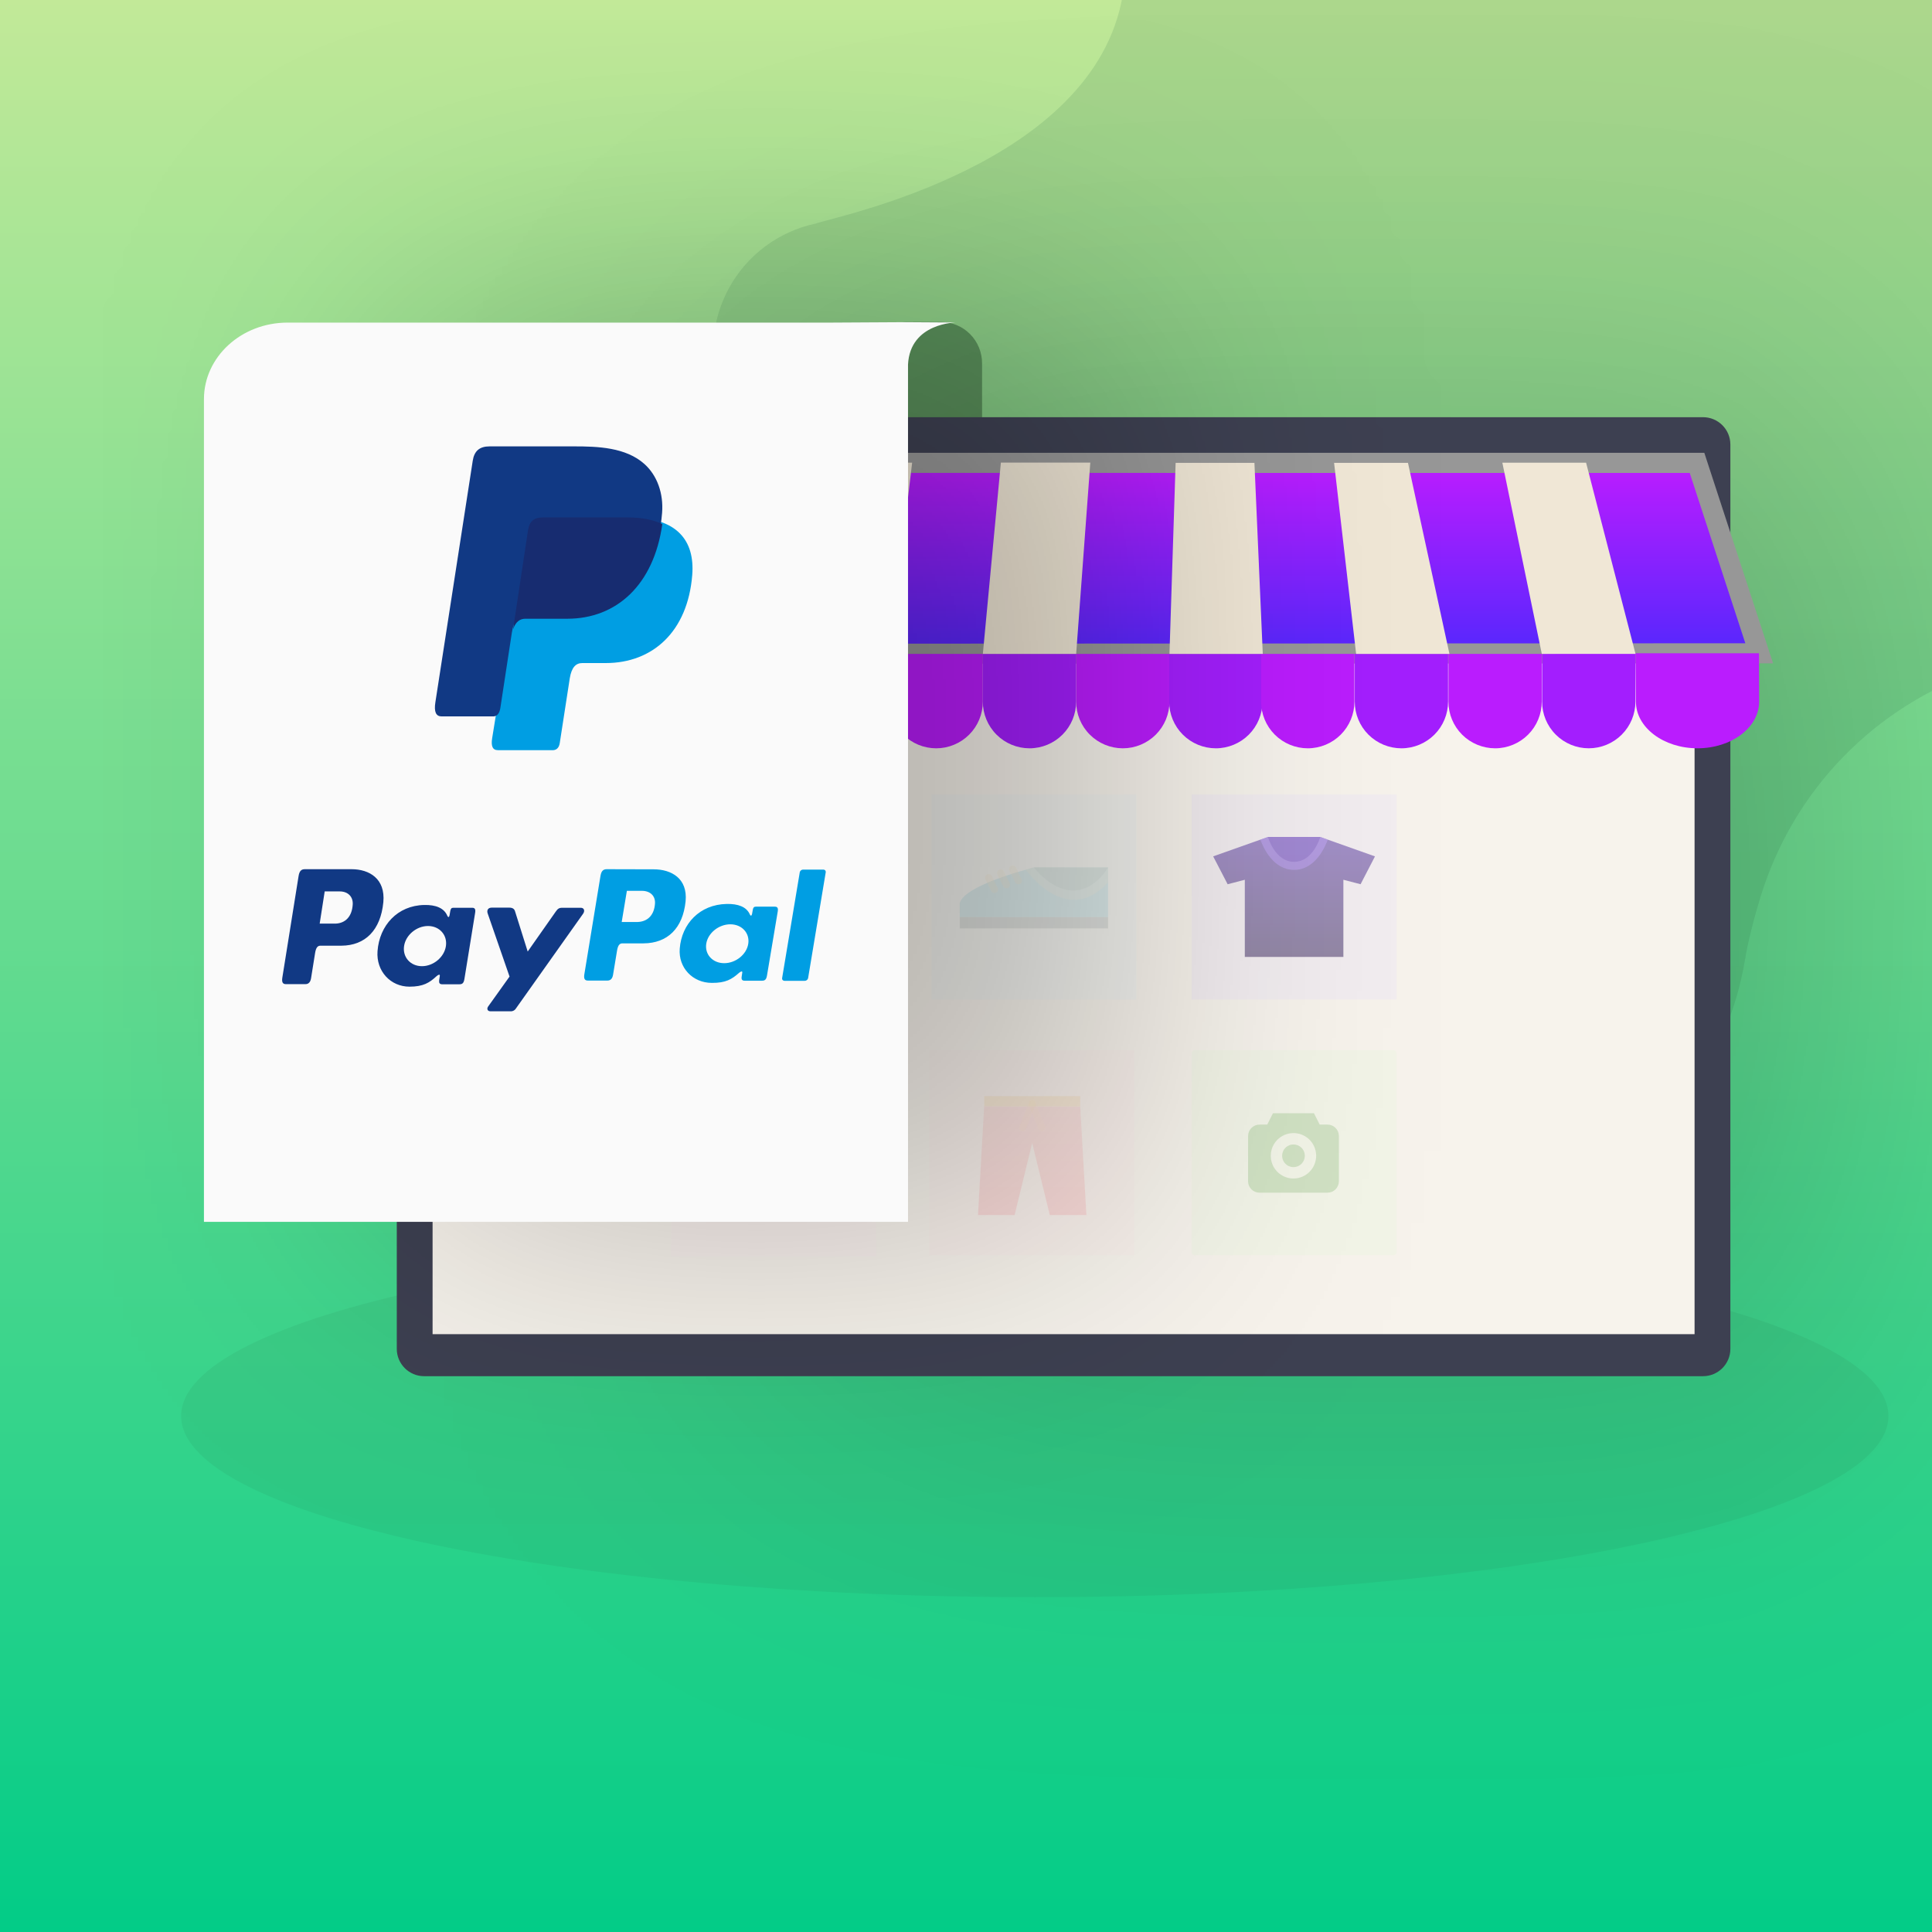
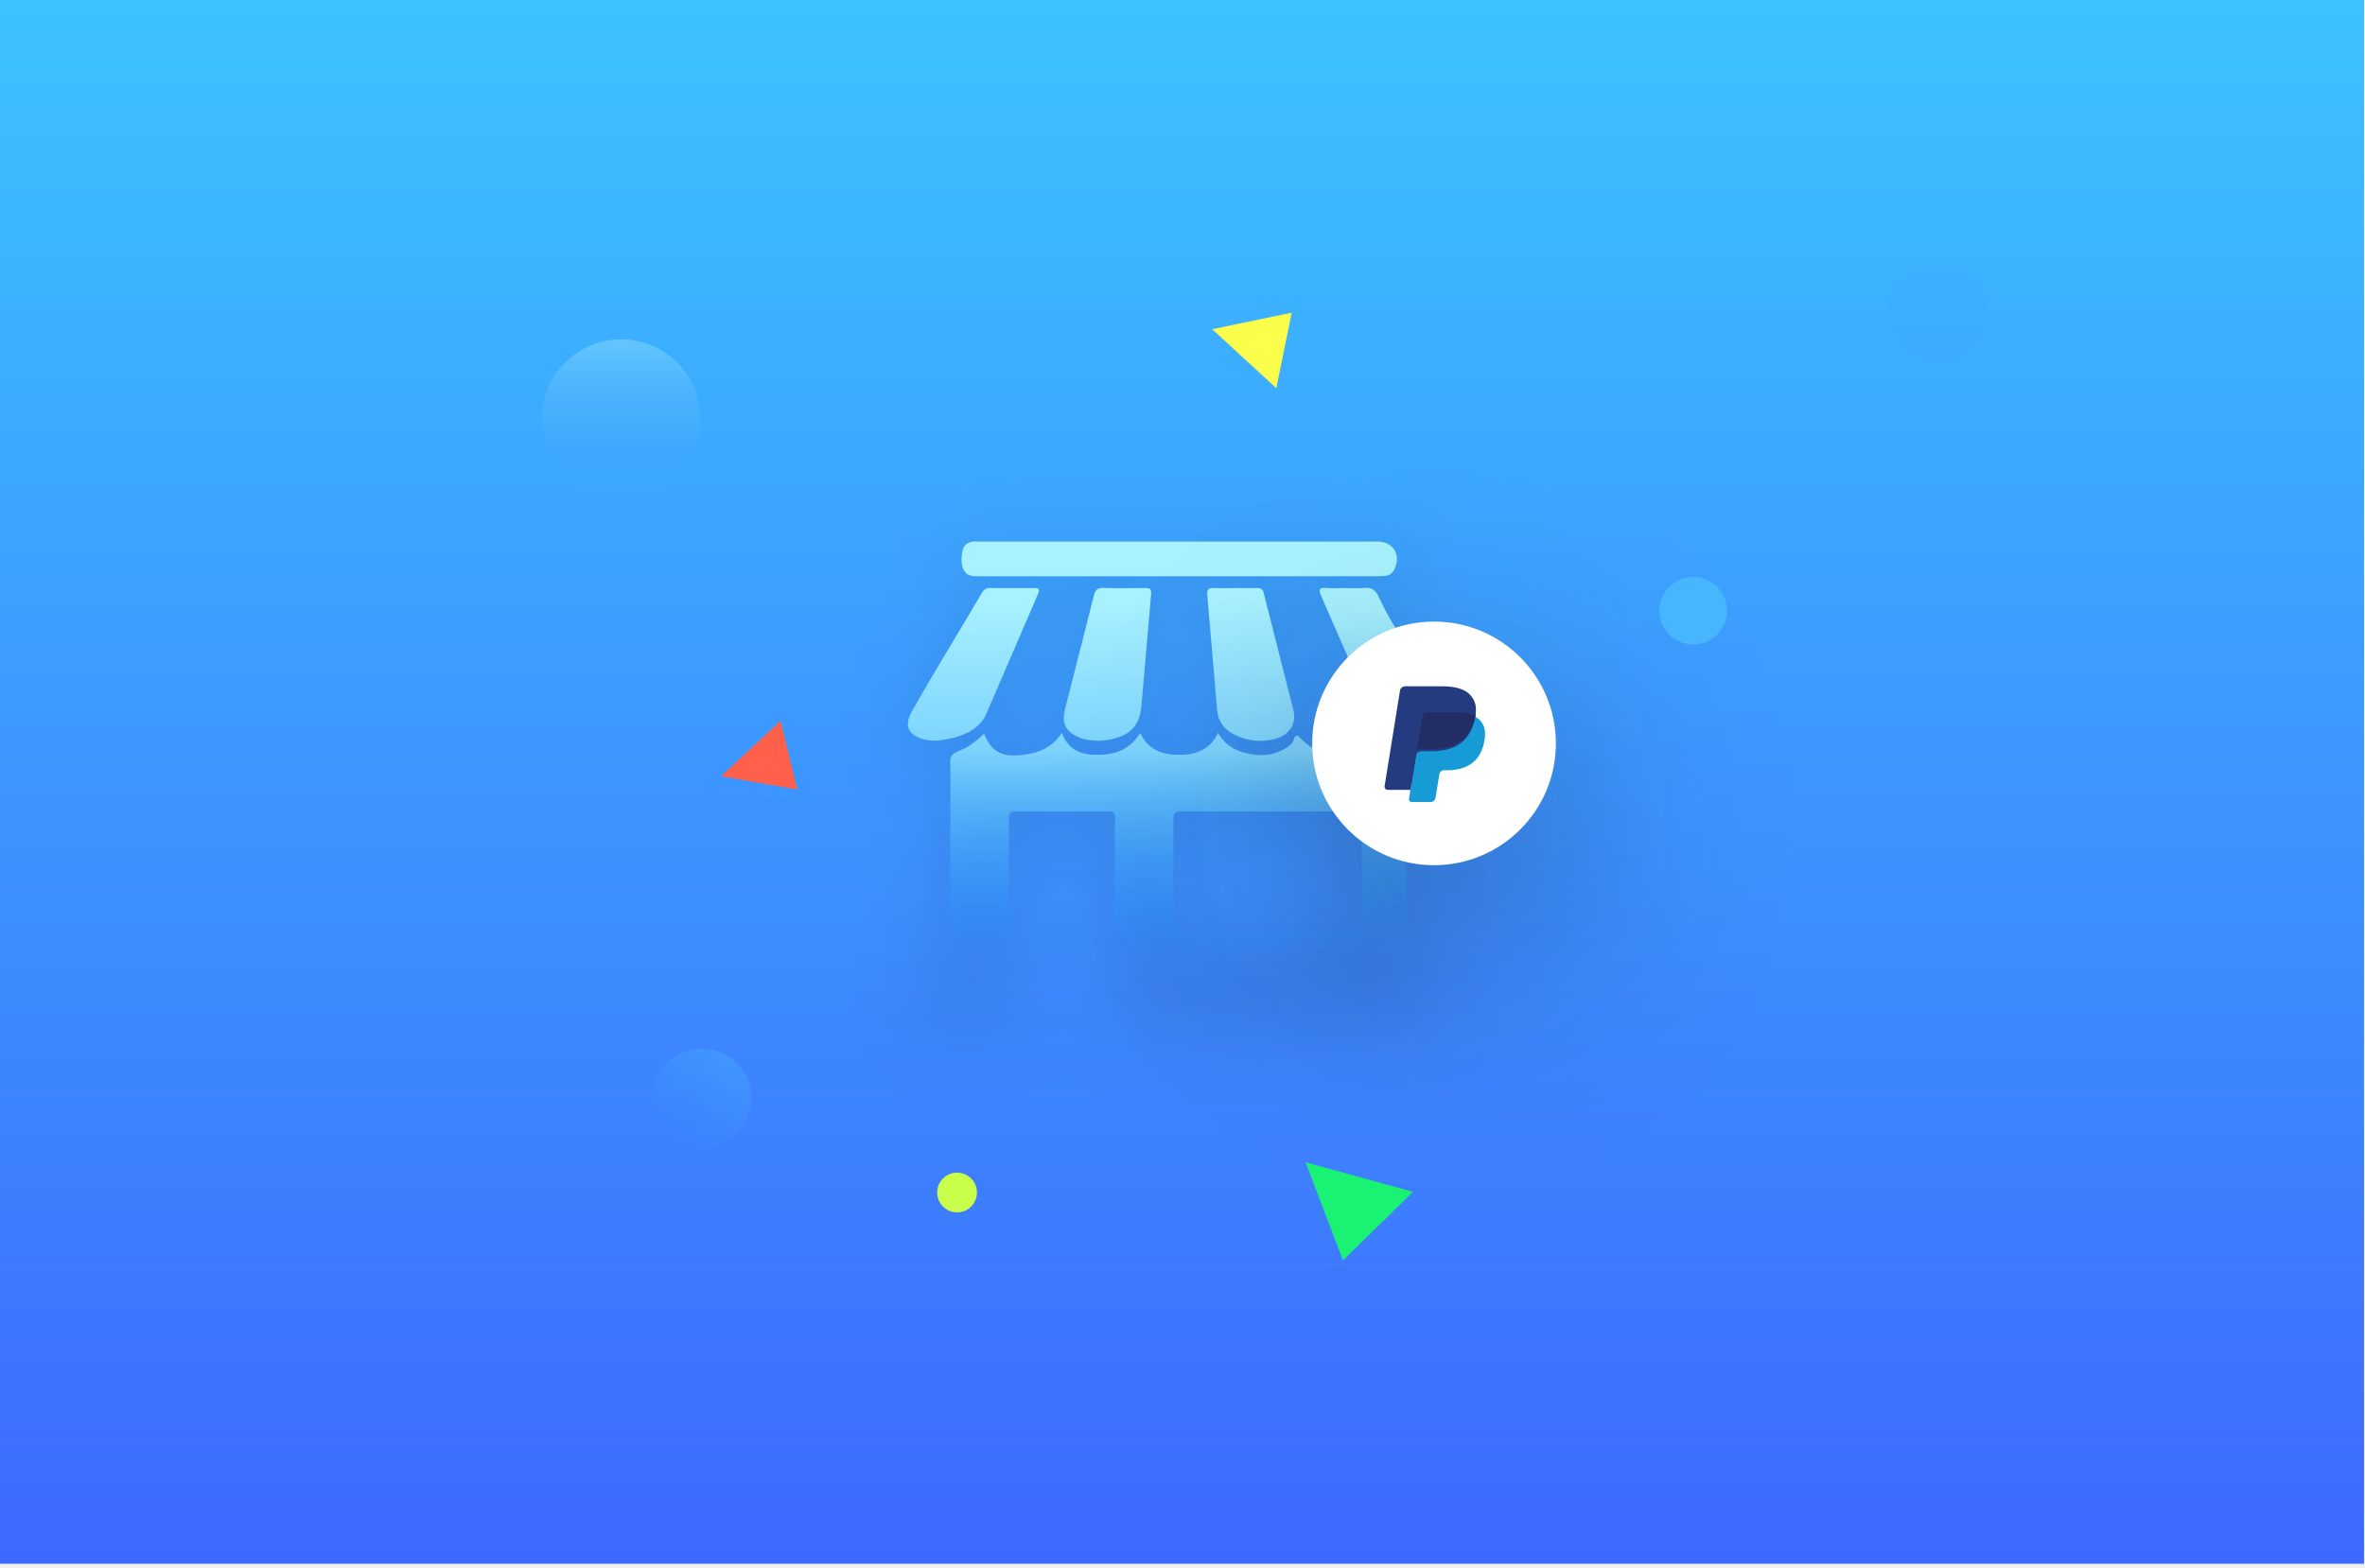
- <svg xmlns="http://www.w3.org/2000/svg" width="96" height="96" viewBox="0 0 96 96" fill="none">
-   <g clip-path="url(#clip0)">
-     <rect width="96" height="96" fill="url(#paint0_linear)" />
-     <path opacity="0.14" d="M35.893 19.774C35.547 18.905 35.394 17.971 35.446 17.037C35.498 16.103 35.754 15.191 36.195 14.366C36.636 13.541 37.252 12.822 38 12.26C38.748 11.698 39.609 11.306 40.524 11.111C41.579 10.738 54.34 8.193 55.785 -0.222C56.155 -2.15 56.976 -3.962 58.181 -5.511C59.387 -7.06 60.941 -8.302 62.718 -9.135C64.496 -9.967 66.445 -10.368 68.406 -10.303C70.368 -10.238 72.286 -9.71 74.004 -8.761L80.565 -5.635C83.699 -4.064 87.239 -3.492 90.709 -3.995L100.893 -5.473C101.55 -5.606 102.214 -5.703 102.881 -5.762L102.906 -5.766L102.906 -5.764C110.724 -6.452 118.393 -2.002 121.445 5.664C125.171 15.024 120.604 25.633 111.244 29.358C110.329 29.723 109.385 30.013 108.424 30.226L98.84 33.173C96.252 33.969 93.89 35.367 91.946 37.252C90.003 39.136 88.533 41.455 87.658 44.017C87.181 45.411 86.74 47.307 86.722 47.642C86.722 47.644 86.715 47.647 86.712 47.65C86.288 50.294 85.184 52.782 83.509 54.871C81.834 56.96 79.645 58.578 77.157 59.568C69.217 62.729 60.218 58.854 57.057 50.914C57.014 50.805 51.273 34.664 51.273 34.664C51.264 34.641 51.256 34.617 51.247 34.594C49.832 30.756 47.082 27.557 43.5 25.582L38.961 23.13C37.562 22.424 36.471 21.23 35.893 19.774V19.774Z" fill="#226345" />
-     <path opacity="0.09" d="M51.418 79.364C74.844 79.364 93.835 75.333 93.835 70.36C93.835 65.387 74.844 61.355 51.418 61.355C27.991 61.355 9 65.387 9 70.36C9 75.333 27.991 79.364 51.418 79.364Z" fill="#226345" />
-     <path d="M46.762 16C47.302 16 47.821 16.216 48.203 16.602C48.585 16.987 48.799 17.509 48.799 18.054V22.268H42.708V18.38C42.708 17.749 42.957 17.143 43.4 16.697C43.842 16.251 44.443 16 45.069 16H46.762Z" fill="#5C945D" />
-     <g filter="url(#filter0_d)">
-       <path d="M84.622 20.73H21.075C20.325 20.73 19.716 21.338 19.716 22.088V67.024C19.716 67.774 20.325 68.382 21.075 68.382H84.622C85.372 68.382 85.981 67.774 85.981 67.024V22.088C85.981 21.338 85.372 20.73 84.622 20.73Z" fill="#3D4051" />
-     </g>
-     <path d="M84.202 23.27H21.495V66.294H84.202V23.27Z" fill="#F7F3EC" />
-     <path d="M28.961 22.998L23.521 32.492L87.414 32.463L84.324 23.001L28.961 22.998Z" fill="url(#paint1_linear)" stroke="#979797" />
-     <path d="M27.97 37.183C27.666 37.183 27.364 37.123 27.083 37.006C26.802 36.89 26.546 36.719 26.331 36.504C26.116 36.288 25.945 36.033 25.828 35.751C25.712 35.47 25.652 35.169 25.652 34.864V32.492H30.288V34.864C30.288 35.169 30.229 35.47 30.112 35.751C29.995 36.033 29.825 36.288 29.61 36.503C29.394 36.719 29.139 36.889 28.858 37.006C28.576 37.123 28.275 37.182 27.97 37.183V37.183Z" fill="#BA1CFE" />
-     <path d="M32.607 37.183C31.992 37.182 31.402 36.938 30.968 36.504C30.533 36.069 30.289 35.479 30.289 34.864V32.492H34.926V34.864C34.926 35.169 34.866 35.47 34.749 35.751C34.633 36.033 34.462 36.288 34.247 36.504C34.031 36.719 33.776 36.89 33.494 37.006C33.213 37.123 32.911 37.183 32.607 37.183V37.183Z" fill="#A31EFE" />
-     <path d="M23.383 37.183C22.768 37.182 22.178 36.938 21.744 36.504C21.309 36.069 21.064 35.479 21.064 34.864V32.492H25.702V34.864C25.702 35.169 25.642 35.47 25.525 35.751C25.409 36.033 25.238 36.288 25.023 36.504C24.807 36.719 24.552 36.89 24.27 37.006C23.989 37.123 23.687 37.183 23.383 37.183V37.183Z" fill="#A31EFE" />
-     <path d="M18.449 37.183C16.992 37.183 15.81 36.145 15.81 34.865V32.493H21.088V34.865C21.088 36.145 19.907 37.183 18.449 37.183Z" fill="#BA1CFE" />
-     <path d="M37.243 37.183C36.628 37.182 36.039 36.938 35.604 36.504C35.169 36.069 34.925 35.479 34.925 34.864V32.492H39.562V34.864C39.562 35.479 39.318 36.069 38.883 36.504C38.448 36.938 37.858 37.182 37.243 37.183V37.183Z" fill="#BA1CFE" />
-     <path d="M41.881 37.183C41.267 37.182 40.677 36.938 40.242 36.504C39.807 36.069 39.563 35.479 39.563 34.864V32.492H44.2V34.864C44.2 35.479 43.956 36.069 43.521 36.504C43.086 36.938 42.496 37.183 41.881 37.183V37.183Z" fill="#A31EFE" />
-     <path d="M46.518 37.183C45.903 37.182 45.313 36.938 44.879 36.503C44.444 36.069 44.2 35.479 44.2 34.864V32.492H48.836V34.864C48.836 35.169 48.776 35.47 48.66 35.751C48.544 36.033 48.373 36.288 48.157 36.504C47.942 36.719 47.687 36.89 47.405 37.006C47.124 37.123 46.822 37.183 46.518 37.183V37.183Z" fill="#BA1CFE" />
-     <path d="M51.155 37.183C50.54 37.182 49.95 36.938 49.516 36.503C49.081 36.069 48.837 35.479 48.836 34.864V32.492H53.473V34.864C53.473 35.479 53.229 36.069 52.794 36.504C52.359 36.938 51.77 37.183 51.155 37.183V37.183Z" fill="#A31EFE" />
-     <path d="M55.791 37.183C55.176 37.182 54.587 36.938 54.152 36.503C53.717 36.069 53.473 35.479 53.473 34.864V32.492H58.11V34.864C58.11 35.169 58.05 35.47 57.934 35.751C57.817 36.033 57.646 36.288 57.431 36.504C57.216 36.719 56.96 36.89 56.679 37.006C56.397 37.123 56.096 37.183 55.791 37.183V37.183Z" fill="#BA1CFE" />
-     <path d="M60.413 37.183C59.798 37.182 59.209 36.938 58.774 36.504C58.339 36.069 58.095 35.479 58.095 34.864V32.492H62.732V34.864C62.732 35.479 62.487 36.069 62.053 36.504C61.618 36.938 61.028 37.183 60.413 37.183V37.183Z" fill="#A31EFE" />
-     <path d="M64.982 37.183C64.367 37.182 63.778 36.938 63.343 36.504C62.908 36.069 62.664 35.479 62.664 34.864V32.492H67.301V34.864C67.3 35.479 67.056 36.069 66.621 36.504C66.187 36.938 65.597 37.183 64.982 37.183V37.183Z" fill="#BA1CFE" />
-     <path d="M69.635 37.183C69.02 37.182 68.431 36.938 67.996 36.504C67.561 36.069 67.317 35.479 67.317 34.864V32.492H71.954V34.864C71.954 35.479 71.71 36.069 71.275 36.504C70.84 36.938 70.25 37.183 69.635 37.183V37.183Z" fill="#A31EFE" />
-     <path d="M74.291 37.183C73.676 37.182 73.086 36.938 72.651 36.504C72.216 36.069 71.972 35.479 71.972 34.864V32.492H76.609V34.864C76.609 35.479 76.365 36.069 75.93 36.504C75.495 36.938 74.906 37.183 74.291 37.183V37.183Z" fill="#BA1CFE" />
-     <path d="M78.944 37.182C78.329 37.182 77.74 36.938 77.305 36.503C76.87 36.069 76.626 35.479 76.626 34.864V32.492L81.266 32.461L81.263 34.864C81.263 35.479 81.019 36.069 80.584 36.503C80.149 36.938 79.559 37.182 78.944 37.182V37.182Z" fill="#A31EFE" />
-     <path d="M84.349 37.182C82.658 37.182 81.287 36.144 81.287 34.864L81.268 32.461H87.403L87.411 34.864C87.411 36.144 86.04 37.182 84.349 37.182Z" fill="#BA1CFE" />
-     <path d="M30.289 32.492L33.773 22.99H37.251L34.926 32.492H30.289Z" fill="#F0E7D6" />
-     <path d="M21.065 32.492L25.712 22.988L29.891 22.99L25.702 32.492H21.065Z" fill="#F0E7D6" />
-     <path d="M15.85 32.492L21.444 22.987L26.086 22.986L21.039 32.492H15.85Z" fill="url(#paint2_linear)" stroke="#979797" />
-     <path d="M39.563 32.492L40.856 22.99L45.324 22.989L44.2 32.492H39.563Z" fill="#F0E7D6" />
-     <path d="M72.022 32.492L69.961 22.998H66.29L67.385 32.492H72.022Z" fill="#F0E7D6" />
-     <path d="M62.747 32.492L62.332 22.998H58.416L58.11 32.492H62.747Z" fill="#F0E7D6" />
-     <path d="M49.733 22.986H54.177L53.474 32.492H48.837L49.733 22.986Z" fill="#F0E7D6" />
-     <path d="M74.651 22.992H78.812L81.268 32.492H76.611L74.651 22.992Z" fill="#F0E7D6" />
-     <g opacity="0.46">
-       <g opacity="0.46">
-         <path opacity="0.46" d="M56.359 52.184H46.171V62.371H56.359V52.184Z" fill="#FFD6E5" />
+ <svg xmlns="http://www.w3.org/2000/svg" xmlns:xlink="http://www.w3.org/1999/xlink" width="620" height="411">
+   <defs>
+     <linearGradient x1="50%" y1="0" x2="50%" y2="100%" id="A">
+       <stop stop-color="#3cc2ff" offset="0" />
+       <stop stop-color="#3d69ff" offset="100%" />
+     </linearGradient>
+     <linearGradient x1="50%" y1="12.252%" x2="50.05%" y2="87.748%" id="B">
+       <stop stop-color="#b7fdff" offset="0" />
+       <stop stop-color="#96ebff" stop-opacity=".822" offset="42.709%" />
+       <stop stop-color="#0093ff" stop-opacity="0" offset="100%" />
+     </linearGradient>
+     <path d="M81.32 50.183c1.627 2.895 4.118 4.515 7.15 5.273 3.926.982 7.711.79 11.162-1.63.643-.451 1.262-.954 1.476-1.7.451-1.578.975-1.452 1.999-.369 3.731 3.944 8.523 4.738 13.593 4.028 2.373-.333 4.485-1.559 5.251-4.156.351-1.188.906-.836 1.406-.222 1.595 1.962 3.622 3.211 6.085 3.678 1.551.294 1.249 1.427 1.25 2.417l.008 36.461-.025 18.128c-.013 1.397.342 2.048 1.856 1.925 1.38-.113 2.779-.068 4.165-.008 1.954.084 3.115 1.176 3.265 3.083.081 1.035.102 2.092-.012 3.121-.205 1.837-1.283 2.86-3.16 2.962-.485.027-.972.01-1.458.01l-78.972.02h-.254c-1.079-.004-1.84-.092-1.833-1.682l.029-44.545c0-1.528-.07-3.06.018-4.583.079-1.359-.585-1.613-1.757-1.609-8.057.028-16.114.043-24.171-.016-1.47-.01-1.913.483-1.898 1.922l.025 17.711.047 30.422c.019 1.963-.597 2.435-2.468 2.401l-18.336-.047c-2.857-.008-3.857-1.016-3.888-3.904-.013-1.171-.223-2.385.314-3.494.65-1.343 1.829-1.715 3.254-1.815 1.825-.128 4.258.929 5.306-.517.871-1.202.292-3.479.297-5.281l.113-46.88c.001-.417.013-.834-.007-1.249-.188-4.137-.173-4.097 3.561-5.694 1.002-.429 1.902-1.134 2.785-1.798.824-.619 1.564-1.351 2.479-2.155 1.638 4.185 4.127 5.952 8.629 5.704 4.614-.253 8.885-1.516 11.779-5.909 1.751 4.898 5.648 5.912 10.018 5.755 4.28-.153 8.014-1.62 10.495-5.74 2.094 4.428 5.827 5.747 10.126 5.752 4.306.005 8.113-1.174 10.297-5.774zm-9.578 20.584c-1.621-.006-2.138.449-2.124 2.107l-.01 26.458c-.024 1.927.638 2.286 2.385 2.266l22.291-.038 22.708.033c1.545.015 2.008-.415 1.996-1.982l.003-26.875c.014-1.62-.55-1.968-2.041-1.963a7023.26 7023.26 0 0 1-45.208-.005zM80.3 12.186c1.869.099 3.747.024 5.622.025l2.812.012 2.811-.025c.971-.024 1.486.255 1.74 1.291l7.771 30.656c1.064 4.244-1.696 6.881-4.93 7.669-3.71.905-7.333.519-10.72-1.27-2.537-1.34-4.099-3.364-4.338-6.395l-2.57-30.081c-.138-1.516.35-1.96 1.802-1.883zm-29.031-.012c3.671.113 7.349.065 11.023.021 1.134-.013 1.598.27 1.485 1.532l-2.544 29.42c-.458 5.112-2.912 7.71-8.125 8.76-1.082.218-2.195.282-2.815.358-2.088-.052-3.658-.194-5.173-.801-3.763-1.509-4.901-3.731-3.89-7.681l3.036-11.838 4.499-17.771c.367-1.474.936-2.048 2.502-2zm-29.523.016c1.871.066 3.746.018 5.62.018l5.62-.013c1.162-.03 1.734.173 1.16 1.509L20.472 45.411c-1.835 3.981-6.01 5.625-10.187 6.433-2.058.398-4.207.629-6.373-.029C.109 50.658-.991 48.261.919 44.833c5.909-10.604 12.383-20.875 18.486-31.365.576-.989 1.254-1.319 2.34-1.28zm101.67 2.272c2.737 6.093 6.615 11.539 9.913 17.315l7.722 13.329c1.753 3.135.441 5.904-3.067 6.797-5.272 1.342-14.724-1.487-17.367-8.585-3.652-9.812-8.08-19.337-12.236-28.96-.694-1.607-.731-2.371 1.374-2.181 1.723.155 3.47.032 5.207.033 1.528.001 3.073.144 4.58-.035 1.966-.233 3.096.556 3.874 2.287zM123.18.001c4.146 0 6.268 3.727 4.255 7.482-.451.842-1.175 1.382-2.128 1.506-.753.098-1.52.12-2.281.12l-104.105.003c-.555 0-1.115.025-1.663-.041-.475-.058-.972-.155-1.396-.363-1.584-.776-2.193-3.226-1.535-6.242.386-1.77 1.62-2.467 3.356-2.466l28.316.006L70.951.003 123.18.001z" id="C" />
+     <filter x="-24.7%" y="-25.2%" width="149.4%" height="156.8%" id="D">
+       <feOffset dy="4" in="SourceAlpha" />
+       <feGaussianBlur stdDeviation="11" />
+       <feColorMatrix values="0 0 0 0 0 0 0 0 0 0 0 0 0 0 0 0 0 0 0.12 0" />
+     </filter>
+     <circle id="E" cx="31.943" cy="31.943" r="31.943" />
+     <filter x="-160.4%" y="-126%" width="420.9%" height="420.9%" id="F">
+       <feOffset dy="22" in="SourceAlpha" />
+       <feGaussianBlur stdDeviation="30.5" />
+       <feColorMatrix values="0 0 0 0 0.056 0 0 0 0 0.06 0 0 0 0 0.13 0 0 0 0.374 0" />
+     </filter>
+     <linearGradient x1="182.226%" y1="-142.558%" x2="26.483%" y2="100%" id="G">
+       <stop stop-color="#72d0ff" offset="0" />
+       <stop stop-color="#349efa" stop-opacity="0" offset="100%" />
+     </linearGradient>
+     <linearGradient x1="50%" y1="-15.338%" x2="50%" y2="100%" id="H">
+       <stop stop-color="#72d0ff" offset="0" />
+       <stop stop-color="#349efa" stop-opacity="0" offset="100%" />
+     </linearGradient>
+   </defs>
+   <g fill="none" fill-rule="evenodd">
+     <path fill="url(#A)" d="M0 0h619.741v410.068H0z" />
+     <g transform="translate(238 142)">
+       <g opacity=".882">
+         <use fill="#000" filter="url(#D)" xlink:href="#C" />
+         <use fill="url(#B)" xlink:href="#C" />
      </g>
-       <g opacity="0.46">
-         <path opacity="0.46" d="M50.416 60.374L51.289 56.8L52.162 60.374H53.983L53.677 54.978H48.901L48.595 60.374H50.416Z" fill="url(#paint3_linear)" />
-         <path opacity="0.46" d="M53.677 54.464H48.903V54.978H53.677V54.464Z" fill="#F9A31A" />
-       </g>
-       <g opacity="0.46">
-         <g opacity="0.46">
-           <path opacity="0.46" d="M50.816 56.213C50.793 56.213 50.771 56.209 50.751 56.201C50.729 56.192 50.709 56.18 50.693 56.164C50.676 56.148 50.663 56.128 50.653 56.107C50.644 56.086 50.639 56.063 50.639 56.039C50.638 56.016 50.643 55.993 50.651 55.971L51.126 54.771C51.134 54.749 51.147 54.73 51.163 54.713C51.179 54.696 51.198 54.683 51.22 54.673C51.241 54.664 51.264 54.659 51.287 54.659C51.31 54.659 51.333 54.663 51.355 54.671C51.377 54.68 51.396 54.693 51.413 54.709C51.43 54.725 51.443 54.744 51.452 54.765C51.462 54.787 51.466 54.81 51.467 54.833C51.467 54.856 51.463 54.879 51.455 54.901L50.98 56.101C50.967 56.134 50.944 56.163 50.915 56.183C50.886 56.203 50.851 56.213 50.816 56.213V56.213Z" fill="#FFD175" />
-         </g>
-         <g opacity="0.46">
-           <path opacity="0.46" d="M51.764 56.213C51.728 56.213 51.694 56.203 51.664 56.183C51.635 56.163 51.612 56.134 51.599 56.101L51.125 54.901C51.108 54.857 51.109 54.809 51.127 54.765C51.146 54.722 51.181 54.688 51.225 54.671C51.268 54.654 51.317 54.655 51.36 54.673C51.403 54.692 51.437 54.727 51.454 54.771L51.928 55.971C51.937 55.993 51.941 56.016 51.94 56.039C51.94 56.062 51.935 56.086 51.926 56.107C51.917 56.128 51.903 56.147 51.887 56.164C51.87 56.18 51.85 56.192 51.829 56.201C51.808 56.209 51.786 56.213 51.764 56.213V56.213Z" fill="#FFD175" />
+       <g transform="translate(106 21)">
+         <use fill="#000" filter="url(#F)" xlink:href="#E" />
+         <use fill="#fff" xlink:href="#E" />
+         <g fill-rule="nonzero">
+           <path d="M26.892 45.719l.533-3.301-1.188-.027h-5.674l3.943-24.356a.32.32 0 0 1 .11-.191c.058-.049.133-.076.21-.076h9.567c3.176 0 5.368.644 6.512 1.915.536.596.878 1.219 1.043 1.905.173.719.176 1.579.007 2.627l-.012.077v.672l.536.296c.452.233.811.501 1.086.807.459.51.756 1.158.881 1.926.13.79.087 1.73-.125 2.794-.245 1.224-.64 2.29-1.175 3.163a6.57 6.57 0 0 1-1.861 1.987c-.71.491-1.553.863-2.507 1.102-.924.234-1.978.353-3.133.353H34.9c-.532 0-1.049.187-1.455.522-.407.342-.676.809-.759 1.32l-.056.297-.942 5.818-.043.214c-.011.068-.031.101-.059.124a.16.16 0 0 1-.098.035h-4.597 0z" fill="#253b80" />
+           <path d="M42.715 24.956h0 0l-.099.546c-1.274 6.309-5.632 8.488-11.197 8.488h-2.834c-.681.0-1.254.477-1.36 1.124h0 0l-1.451 8.876-.411 2.516c-.069.425.271.809.716.809h5.026c.595.0 1.101-.417 1.194-.983l.049-.246.946-5.793.061-.318c.093-.568.599-.985 1.194-.985h.752c4.87.0 8.682-1.907 9.796-7.426.465-2.306.224-4.231-1.007-5.585-.373-.408-.835-.747-1.376-1.023z" fill="#179bd7" />
+           <path d="M41.549 23.802l-.62-.15-.657-.117a17.22 17.22 0 0 0-2.576-.177H29.89a1.3 1.3 0 0 0-.538.115c-.36.163-.627.484-.692.876L27 34.25l-.048.289c.109-.652.701-1.131 1.403-1.131h2.922c5.739 0 10.232-2.194 11.545-8.54a13.43 13.43 0 0 0 .102-.55 7.21 7.21 0 0 0-1.08-.429c-.096-.03-.194-.059-.294-.087h0z" fill="#222d65" />
+           <path d="M28.901 24.761c.063-.398.323-.723.674-.886a1.23 1.23.0 0 1 .524-.116h7.597c.9.0 1.74.058 2.507.179l.64.118.603.152.287.087c.377.122.727.267 1.051.434.38-2.375-.003-3.992-1.314-5.457-1.446-1.612-4.055-2.302-7.394-2.302h-9.693c-.682.0-1.264.486-1.369 1.147l-4.037 25.062c-.08.496.311.943.822.943h5.984l1.502-9.336 1.616-10.025z" fill="#253b80" />
        </g>
      </g>
    </g>
-     <g opacity="0.46">
-       <g opacity="0.46">
-         <path opacity="0.46" d="M56.469 39.475H46.282V49.663H56.469V39.475Z" fill="#C7F0FF" />
-       </g>
-       <g opacity="0.46">
-         <path opacity="0.46" d="M55.058 43.102V45.574H47.689V44.881C47.852 44.159 50.038 43.473 50.965 43.214C51.216 43.14 51.375 43.101 51.375 43.101L55.058 43.102Z" fill="#0098C2" />
-         <path opacity="0.46" d="M55.059 45.573H47.689V46.132H55.059V45.573Z" fill="#1D3A40" />
-         <g opacity="0.46">
-           <path opacity="0.46" d="M55.058 43.102V43.837C54.661 44.279 54.092 44.711 53.367 44.711C52.27 44.711 51.364 43.731 50.965 43.215C51.216 43.141 51.375 43.102 51.375 43.102L55.058 43.102Z" fill="#FFD175" />
-         </g>
-         <g opacity="0.46">
-           <path opacity="0.46" d="M51.374 43.1C51.374 43.1 52.221 44.246 53.327 44.246C54.433 44.246 55.059 43.1 55.059 43.1H51.374Z" fill="#1B4D5B" />
-         </g>
-         <g opacity="0.46">
-           <path opacity="0.46" d="M50.009 44.142C49.976 44.142 49.944 44.133 49.916 44.116C49.888 44.098 49.865 44.073 49.85 44.043L49.563 43.458C49.542 43.415 49.539 43.367 49.554 43.322C49.569 43.278 49.602 43.241 49.644 43.221C49.686 43.2 49.735 43.197 49.779 43.212C49.824 43.227 49.86 43.259 49.881 43.301L50.169 43.887C50.182 43.914 50.188 43.944 50.186 43.974C50.185 44.004 50.176 44.033 50.16 44.059C50.144 44.084 50.122 44.105 50.096 44.12C50.069 44.135 50.04 44.142 50.01 44.142L50.009 44.142Z" fill="#F9A31A" />
-         </g>
-         <g opacity="0.46">
-           <path opacity="0.46" d="M49.413 44.376C49.38 44.376 49.348 44.367 49.319 44.349C49.291 44.332 49.269 44.307 49.254 44.277L48.967 43.691C48.946 43.649 48.943 43.6 48.958 43.556C48.973 43.511 49.006 43.475 49.048 43.454C49.09 43.434 49.139 43.43 49.183 43.446C49.227 43.461 49.264 43.493 49.285 43.535L49.572 44.121C49.585 44.148 49.592 44.178 49.59 44.208C49.589 44.238 49.579 44.267 49.563 44.293C49.548 44.318 49.525 44.339 49.499 44.354C49.473 44.368 49.443 44.376 49.413 44.376V44.376Z" fill="#F9A31A" />
-         </g>
-         <g opacity="0.46">
-           <path opacity="0.46" d="M50.605 43.945C50.572 43.945 50.54 43.936 50.512 43.918C50.484 43.901 50.461 43.876 50.446 43.846L50.159 43.26C50.139 43.218 50.137 43.17 50.153 43.127C50.168 43.083 50.2 43.047 50.242 43.027C50.283 43.007 50.331 43.003 50.375 43.018C50.419 43.032 50.455 43.063 50.477 43.104L50.764 43.69C50.777 43.717 50.783 43.747 50.782 43.777C50.78 43.807 50.771 43.836 50.755 43.861C50.739 43.887 50.717 43.908 50.691 43.922C50.665 43.937 50.635 43.945 50.605 43.945H50.605Z" fill="#F9A31A" />
-         </g>
-       </g>
+     <circle fill="url(#G)" cx="184" cy="288" r="13" />
+     <circle fill="url(#H)" cx="162.84" cy="109.84" r="20.84" />
+     <g fill-rule="nonzero">
+       <circle fill="#651cf3" opacity=".024" cx="508" cy="82" r="13" />
+       <circle fill="#4bbdff" opacity=".778" cx="443.874" cy="160.151" r="8.857" />
+       <circle fill="#c9ff4a" cx="250.899" cy="312.723" r="5.21" />
+       <path fill="#ff5f4a" opacity=".994" d="M204.625 189.042l4.375 18-20-3.484z" />
+       <path fill="#f9ff4a" d="M317.79 86.331L338.63 82l-4.034 19.798z" />
+       <path fill="#15ff64" opacity=".9" d="M370.435 312.541l-18.372 17.98-9.785-25.728z" />
    </g>
-     <g opacity="0.46">
-       <path opacity="0.46" d="M69.396 39.475H59.209V49.663H69.396V39.475Z" fill="#DFD6FF" />
-     </g>
-     <path opacity="0.46" d="M68.322 42.553L67.606 43.937L66.752 43.715V47.55H61.854V43.715L61.001 43.937L60.282 42.552L62.627 41.721L63.004 41.587H65.602L65.977 41.721L68.322 42.553Z" fill="url(#paint4_linear)" />
-     <path opacity="0.46" d="M65.976 41.721C65.834 42.112 65.34 43.224 64.302 43.224C63.262 43.224 62.767 42.111 62.627 41.721L63.003 41.588H65.601L65.976 41.721Z" fill="#C7ABFF" />
-     <path opacity="0.46" d="M65.602 41.588C65.602 41.588 65.255 42.824 64.303 42.824C63.35 42.824 63.004 41.588 63.004 41.588H65.602Z" fill="#8C71C2" />
-     <g opacity="0.46">
-       <g opacity="0.46">
-         <path opacity="0.46" d="M43.532 52.226H33.345V62.414H43.532V52.226Z" fill="#FFD6FA" />
-       </g>
-       <g opacity="0.46">
-         <path opacity="0.46" d="M42.457 55.304L41.74 56.689L40.886 56.466V60.301H35.988V56.466L35.135 56.688L34.416 55.303L36.762 54.472L37.139 54.339H39.736L40.112 54.472L42.457 55.304Z" fill="#C54BB6" />
-         <path opacity="0.46" d="M40.113 54.472C39.97 54.863 39.476 55.975 38.438 55.975C37.398 55.975 36.904 54.862 36.763 54.472L37.14 54.339H39.737L40.113 54.472Z" fill="#7A246F" />
-         <path opacity="0.46" d="M39.737 54.339C39.737 54.339 39.39 55.575 38.439 55.575C37.486 55.575 37.14 54.339 37.14 54.339H39.737Z" fill="#E580D8" />
-       </g>
-     </g>
-     <g opacity="0.46">
-       <g opacity="0.46">
-         <path opacity="0.46" d="M69.246 52.184H59.358C59.276 52.184 59.209 52.251 59.209 52.334V62.221C59.209 62.304 59.276 62.371 59.358 62.371H69.246C69.329 62.371 69.396 62.304 69.396 62.221V52.334C69.396 52.251 69.329 52.184 69.246 52.184Z" fill="#C7FFBA" />
-       </g>
-       <path opacity="0.46" d="M64.671 57.032C64.75 57.111 64.803 57.211 64.825 57.321C64.847 57.43 64.836 57.543 64.793 57.646C64.75 57.749 64.678 57.837 64.585 57.899C64.493 57.961 64.383 57.994 64.272 57.994C64.16 57.994 64.051 57.961 63.959 57.899C63.866 57.837 63.794 57.749 63.751 57.646C63.708 57.543 63.697 57.43 63.719 57.321C63.741 57.211 63.794 57.111 63.873 57.032C63.925 56.979 63.988 56.938 64.056 56.91C64.124 56.881 64.198 56.867 64.272 56.867C64.346 56.867 64.419 56.881 64.488 56.91C64.556 56.938 64.618 56.979 64.671 57.032" fill="#4A9A37" />
-       <path opacity="0.46" d="M65.964 55.88H65.574L65.291 55.316H63.252L62.969 55.88L62.58 55.881C62.431 55.882 62.288 55.941 62.183 56.047C62.077 56.152 62.018 56.295 62.018 56.445L62.016 58.7C62.016 58.849 62.076 58.992 62.181 59.098C62.287 59.204 62.431 59.264 62.58 59.264H65.964C66.113 59.264 66.256 59.204 66.362 59.098C66.468 58.993 66.527 58.849 66.528 58.7V56.444C66.527 56.295 66.468 56.151 66.362 56.045C66.257 55.94 66.113 55.88 65.964 55.88ZM64.272 58.559C64.049 58.559 63.831 58.493 63.645 58.369C63.46 58.245 63.315 58.069 63.23 57.862C63.144 57.656 63.122 57.43 63.166 57.211C63.209 56.992 63.316 56.791 63.474 56.633C63.632 56.475 63.833 56.368 64.052 56.325C64.271 56.281 64.497 56.303 64.704 56.389C64.91 56.474 65.086 56.619 65.21 56.804C65.334 56.99 65.4 57.208 65.4 57.431C65.399 57.73 65.28 58.017 65.069 58.228C64.858 58.44 64.571 58.558 64.272 58.559V58.559Z" fill="#4A9A37" />
-     </g>
-     <g opacity="0.46">
-       <g opacity="0.46">
-         <path opacity="0.46" d="M43.382 39.432H33.495C33.412 39.432 33.345 39.5 33.345 39.582V49.47C33.345 49.553 33.412 49.62 33.495 49.62H43.382C43.465 49.62 43.532 49.553 43.532 49.47V39.582C43.532 39.5 43.465 39.432 43.382 39.432Z" fill="#FFE9BA" />
-       </g>
-       <g opacity="0.46">
-         <path opacity="0.46" d="M38.808 44.281C38.887 44.36 38.941 44.46 38.962 44.569C38.984 44.679 38.973 44.792 38.93 44.895C38.887 44.998 38.815 45.086 38.722 45.148C38.63 45.21 38.521 45.243 38.409 45.243C38.298 45.243 38.189 45.21 38.096 45.148C38.003 45.086 37.931 44.998 37.888 44.895C37.846 44.792 37.834 44.679 37.856 44.569C37.878 44.46 37.931 44.36 38.01 44.281C38.063 44.228 38.125 44.187 38.193 44.158C38.262 44.13 38.335 44.115 38.409 44.115C38.483 44.115 38.556 44.13 38.625 44.158C38.693 44.187 38.756 44.228 38.808 44.281" fill="#E19A00" />
-         <path opacity="0.46" d="M40.099 43.129H39.709L39.427 42.565H37.387L37.105 43.129L36.716 43.13C36.567 43.13 36.424 43.19 36.319 43.296C36.213 43.401 36.154 43.544 36.153 43.694L36.152 45.948C36.152 46.098 36.212 46.241 36.317 46.347C36.423 46.453 36.566 46.512 36.716 46.513H40.099C40.249 46.512 40.392 46.453 40.498 46.347C40.603 46.241 40.663 46.098 40.663 45.949V43.693C40.663 43.543 40.604 43.4 40.498 43.294C40.392 43.188 40.249 43.129 40.099 43.129ZM38.407 45.807C38.184 45.807 37.966 45.741 37.781 45.617C37.595 45.493 37.451 45.317 37.365 45.111C37.28 44.905 37.258 44.678 37.301 44.459C37.345 44.241 37.452 44.04 37.61 43.882C37.768 43.724 37.969 43.617 38.188 43.573C38.406 43.53 38.633 43.552 38.839 43.638C39.045 43.723 39.221 43.867 39.345 44.053C39.469 44.239 39.535 44.457 39.535 44.68C39.535 44.979 39.416 45.265 39.205 45.477C38.993 45.688 38.707 45.807 38.407 45.807V45.807Z" fill="#E19A00" />
-       </g>
-     </g>
-     <g filter="url(#filter1_d)">
-       <path d="M47.511 16.025L44.979 16.009L41.301 16.03H14.287C11.993 16.03 10.134 17.733 10.134 19.834V60.712H45.119V18.115C45.222 16.03 47.511 16.025 47.511 16.025Z" fill="#FAFAFA" />
-     </g>
-     <path d="M26.905 25.711H31.291C33.649 25.711 34.533 26.867 34.397 28.574C34.17 31.394 32.425 32.947 30.101 32.947H28.934C28.616 32.947 28.401 33.156 28.311 33.707L27.812 36.934C27.778 37.143 27.664 37.264 27.494 37.275H24.74C24.48 37.275 24.389 37.077 24.457 36.669L26.134 26.327C26.202 25.909 26.44 25.711 26.905 25.711Z" fill="#009EE3" />
-     <path d="M24.331 22.18H28.518C29.694 22.18 31.097 22.224 32.025 23.06C32.651 23.622 32.975 24.513 32.899 25.482C32.64 28.74 30.73 30.567 28.162 30.567H26.112C25.756 30.567 25.529 30.809 25.432 31.448L24.86 35.191C24.817 35.433 24.72 35.576 24.536 35.598H21.947C21.666 35.598 21.558 35.378 21.634 34.893L23.49 22.895C23.565 22.411 23.824 22.18 24.331 22.18Z" fill="#113984" />
-     <path d="M25.494 31.272L26.236 26.353C26.301 25.917 26.519 25.711 26.977 25.711H31.197C31.895 25.711 32.462 25.825 32.91 26.043C32.484 29.07 30.63 30.745 28.188 30.745H26.105C25.832 30.745 25.625 30.894 25.494 31.272Z" fill="#172C70" />
-     <path d="M17.467 43.19C18.348 43.19 19.156 43.659 19.048 44.829C18.913 46.217 18.153 46.984 16.962 46.991H15.919C15.771 46.991 15.697 47.11 15.657 47.355L15.455 48.617C15.421 48.809 15.327 48.901 15.179 48.901H14.203C14.048 48.901 13.995 48.802 14.028 48.584L14.836 43.533C14.876 43.282 14.97 43.19 15.145 43.19H17.467ZM15.885 45.894H16.673C17.171 45.874 17.494 45.536 17.527 44.935C17.547 44.558 17.292 44.294 16.881 44.294H16.134L15.885 45.894ZM21.686 48.511C21.773 48.432 21.867 48.392 21.854 48.492L21.82 48.723C21.807 48.849 21.854 48.908 21.968 48.908H22.83C22.978 48.908 23.045 48.849 23.079 48.63L23.61 45.351C23.637 45.186 23.597 45.107 23.469 45.107H22.52C22.433 45.107 22.392 45.153 22.372 45.279L22.338 45.477C22.318 45.583 22.271 45.603 22.224 45.497C22.062 45.12 21.652 44.955 21.08 44.968C19.748 44.994 18.853 45.986 18.759 47.262C18.685 48.254 19.405 49.027 20.347 49.027C21.033 49.027 21.343 48.829 21.686 48.511ZM20.966 48.009C20.394 48.009 19.997 47.559 20.078 47.011C20.158 46.462 20.697 46.013 21.268 46.013C21.84 46.013 22.238 46.462 22.157 47.011C22.076 47.559 21.538 48.009 20.966 48.009ZM25.306 45.1H24.431C24.249 45.1 24.175 45.232 24.236 45.398L25.319 48.525L24.256 50.012C24.169 50.138 24.236 50.25 24.364 50.25H25.346C25.461 50.263 25.575 50.21 25.636 50.111L28.973 45.404C29.074 45.259 29.027 45.107 28.859 45.107H27.93C27.769 45.107 27.708 45.166 27.614 45.298L26.221 47.282L25.595 45.292C25.562 45.166 25.474 45.1 25.306 45.1Z" fill="#113984" />
-     <path d="M32.479 43.196C33.364 43.196 34.175 43.65 34.067 44.783C33.932 46.127 33.168 46.869 31.973 46.875H30.926C30.777 46.875 30.703 46.99 30.662 47.227L30.46 48.449C30.426 48.635 30.331 48.724 30.183 48.724H29.21C29.055 48.724 29.001 48.628 29.035 48.417L29.838 43.522C29.879 43.279 29.973 43.19 30.149 43.19L32.479 43.196ZM30.892 45.813H31.689C32.182 45.794 32.513 45.468 32.547 44.885C32.567 44.52 32.31 44.265 31.898 44.265H31.149L30.892 45.813ZM36.715 48.347C36.802 48.27 36.897 48.231 36.883 48.328L36.85 48.551C36.836 48.673 36.883 48.731 36.998 48.731H37.863C38.011 48.731 38.079 48.673 38.113 48.462L38.646 45.288C38.673 45.128 38.633 45.052 38.505 45.052H37.552C37.464 45.052 37.424 45.096 37.404 45.218L37.37 45.41C37.349 45.512 37.302 45.532 37.255 45.429C37.093 45.064 36.681 44.904 36.107 44.917C34.769 44.943 33.871 45.903 33.776 47.137C33.702 48.091 34.425 48.839 35.37 48.839C36.059 48.846 36.37 48.654 36.715 48.347ZM35.985 47.86C35.411 47.86 35.012 47.425 35.093 46.894C35.175 46.363 35.715 45.928 36.289 45.928C36.863 45.928 37.262 46.363 37.181 46.894C37.1 47.425 36.559 47.86 35.985 47.86ZM39.984 48.737H38.984C38.917 48.737 38.862 48.692 38.862 48.628C38.862 48.622 38.862 48.615 38.862 48.609L39.741 43.337C39.761 43.26 39.828 43.209 39.91 43.209H40.909C40.977 43.209 41.031 43.254 41.031 43.318C41.031 43.324 41.031 43.331 41.031 43.337L40.153 48.609C40.132 48.686 40.065 48.737 39.984 48.737Z" fill="#009EE3" />
  </g>
-   <defs>
-     <filter id="filter0_d" x="19.716" y="0.73" width="106.264" height="87.653" filterUnits="userSpaceOnUse" color-interpolation-filters="sRGB">
-       <feFlood flood-opacity="0" result="BackgroundImageFix" />
-       <feColorMatrix in="SourceAlpha" type="matrix" values="0 0 0 0 0 0 0 0 0 0 0 0 0 0 0 0 0 0 127 0" />
-       <feOffset dx="20" />
-       <feGaussianBlur stdDeviation="10" />
-       <feColorMatrix type="matrix" values="0 0 0 0 0 0 0 0 0 0 0 0 0 0 0 0 0 0 0.161 0" />
-       <feBlend mode="normal" in2="BackgroundImageFix" result="effect1_dropShadow" />
-       <feBlend mode="normal" in="SourceGraphic" in2="effect1_dropShadow" result="shape" />
-     </filter>
-     <filter id="filter1_d" x="5.134" y="1.009" width="67.377" height="74.702" filterUnits="userSpaceOnUse" color-interpolation-filters="sRGB">
-       <feFlood flood-opacity="0" result="BackgroundImageFix" />
-       <feColorMatrix in="SourceAlpha" type="matrix" values="0 0 0 0 0 0 0 0 0 0 0 0 0 0 0 0 0 0 127 0" />
-       <feOffset dx="10" />
-       <feGaussianBlur stdDeviation="7.5" />
-       <feColorMatrix type="matrix" values="0 0 0 0 0 0 0 0 0 0 0 0 0 0 0 0 0 0 0.251 0" />
-       <feBlend mode="normal" in2="BackgroundImageFix" result="effect1_dropShadow" />
-       <feBlend mode="normal" in="SourceGraphic" in2="effect1_dropShadow" result="shape" />
-     </filter>
-     <linearGradient id="paint0_linear" x1="48" y1="0" x2="48" y2="96" gradientUnits="userSpaceOnUse">
-       <stop stop-color="#C2E998" />
-       <stop offset="1" stop-color="#02CC87" />
-     </linearGradient>
-     <linearGradient id="paint1_linear" x1="55.468" y1="22.998" x2="55.468" y2="32.492" gradientUnits="userSpaceOnUse">
-       <stop stop-color="#BD1CFF" />
-       <stop offset="1" stop-color="#5527FD" />
-     </linearGradient>
-     <linearGradient id="paint2_linear" x1="20.968" y1="22.986" x2="20.968" y2="32.492" gradientUnits="userSpaceOnUse">
-       <stop stop-color="#BD1CFF" />
-       <stop offset="1" stop-color="#5527FD" />
-     </linearGradient>
-     <linearGradient id="paint3_linear" x1="51.289" y1="54.978" x2="51.289" y2="60.374" gradientUnits="userSpaceOnUse">
-       <stop stop-color="#FF6167" />
-       <stop offset="1" stop-color="#FF0E27" />
-     </linearGradient>
-     <linearGradient id="paint4_linear" x1="64.302" y1="41.587" x2="64.302" y2="47.55" gradientUnits="userSpaceOnUse">
-       <stop stop-color="#442098" />
-       <stop offset="1" stop-color="#22104C" />
-     </linearGradient>
-     <clipPath id="clip0">
-       <rect width="96" height="96" fill="white" />
-     </clipPath>
-   </defs>
</svg>
